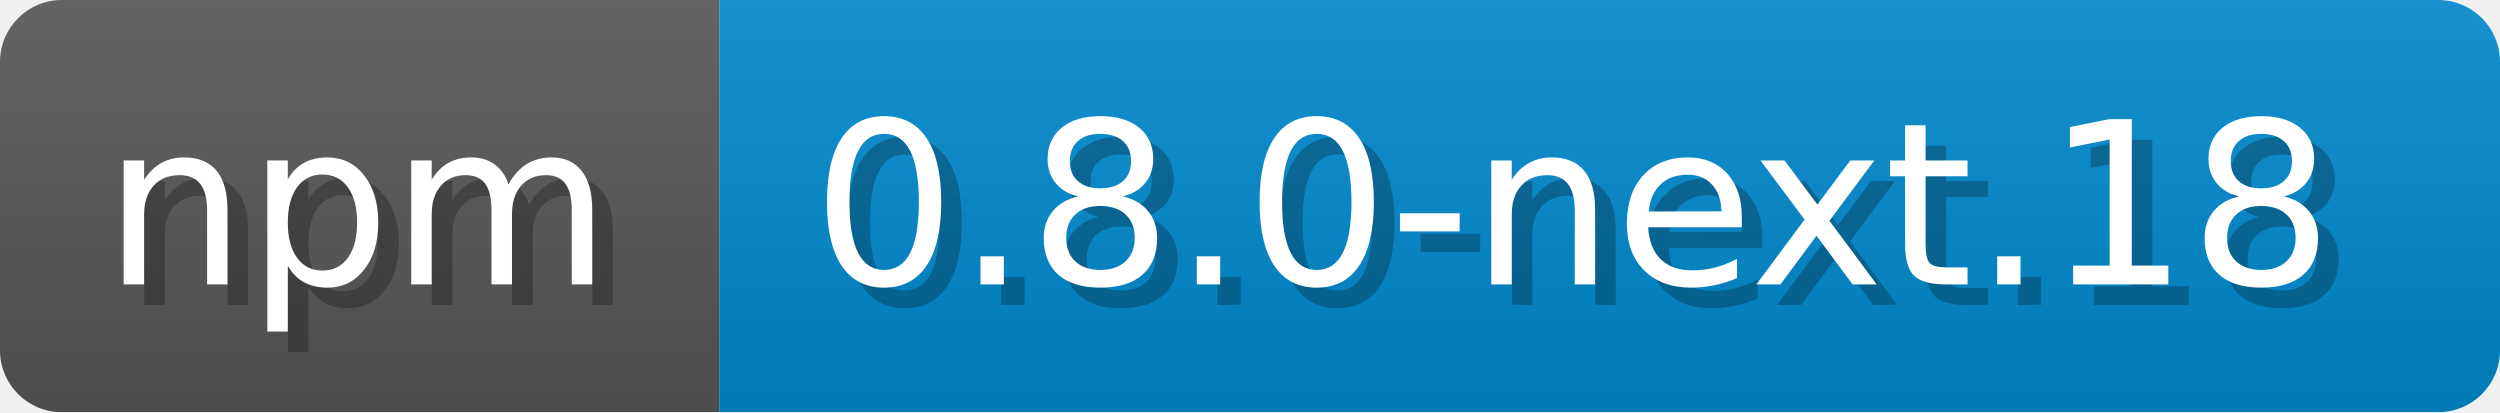
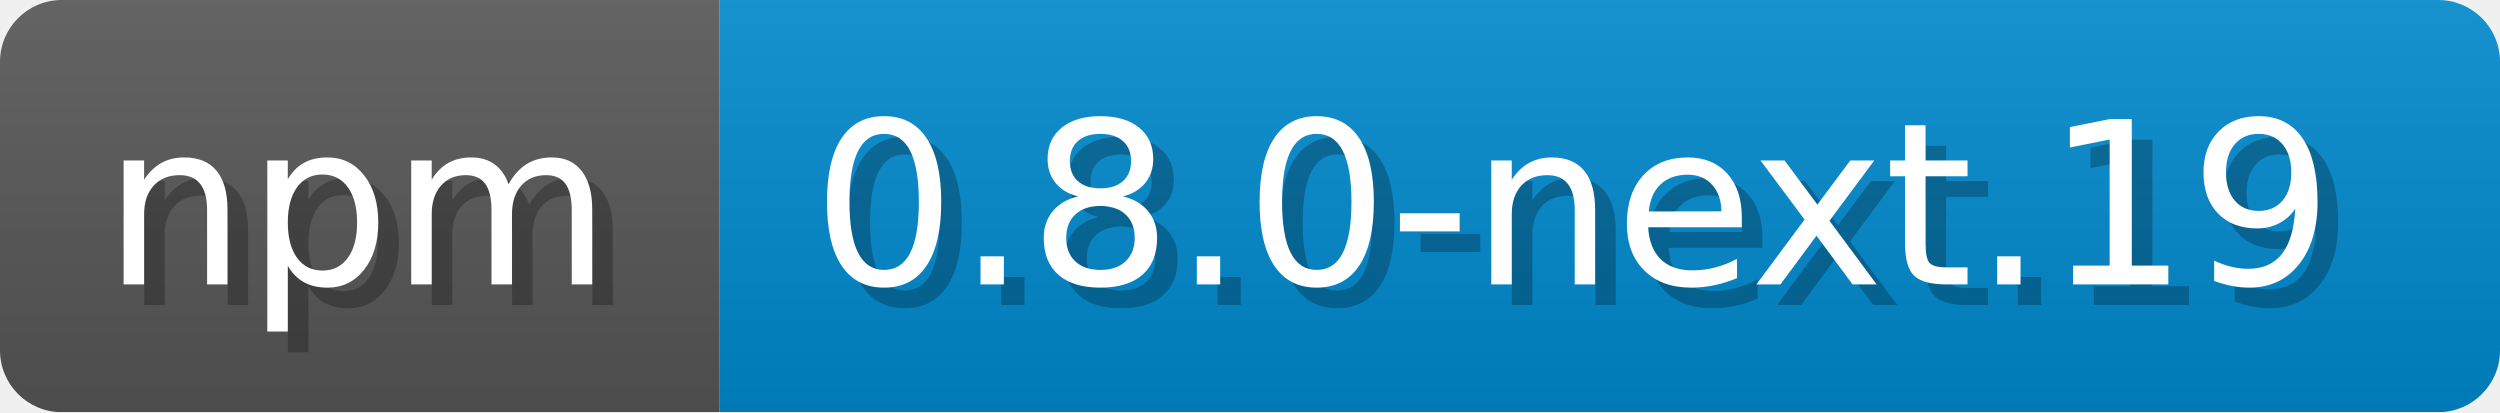
- <svg xmlns="http://www.w3.org/2000/svg" width="121.3" height="20" viewBox="0 0 1213 200" role="img" aria-label="npm: 0.8.0-next.18">
+ <svg xmlns="http://www.w3.org/2000/svg" width="121.3" height="20" viewBox="0 0 1213 200" role="img" aria-label="npm: 0.8.0-next.19">
  <linearGradient id="a" x2="0" y2="100%">
    <stop offset="0" stop-opacity=".1" stop-color="#EEE" />
    <stop offset="1" stop-opacity=".1" />
  </linearGradient>
  <mask id="m">
    <rect width="1213" height="200" rx="30" fill="#FFF" />
  </mask>
  <g mask="url(#m)">
    <rect width="349" height="200" fill="#555" />
    <rect width="864" height="200" fill="#08C" x="349" />
    <rect width="1213" height="200" fill="url(#a)" />
  </g>
  <g aria-hidden="true" fill="#fff" text-anchor="start" font-family="Verdana,DejaVu Sans,sans-serif" font-size="110">
    <text x="60" y="148" textLength="249" fill="#000" opacity="0.25">npm</text>
    <text x="50" y="138" textLength="249">npm</text>
-     <text x="404" y="148" textLength="764" fill="#000" opacity="0.25">0.8.0-next.18</text>
-     <text x="394" y="138" textLength="764">0.8.0-next.18</text>
+     <text x="404" y="148" textLength="764" fill="#000" opacity="0.25">0.8.0-next.19</text>
+     <text x="394" y="138" textLength="764">0.8.0-next.19</text>
  </g>
</svg>
